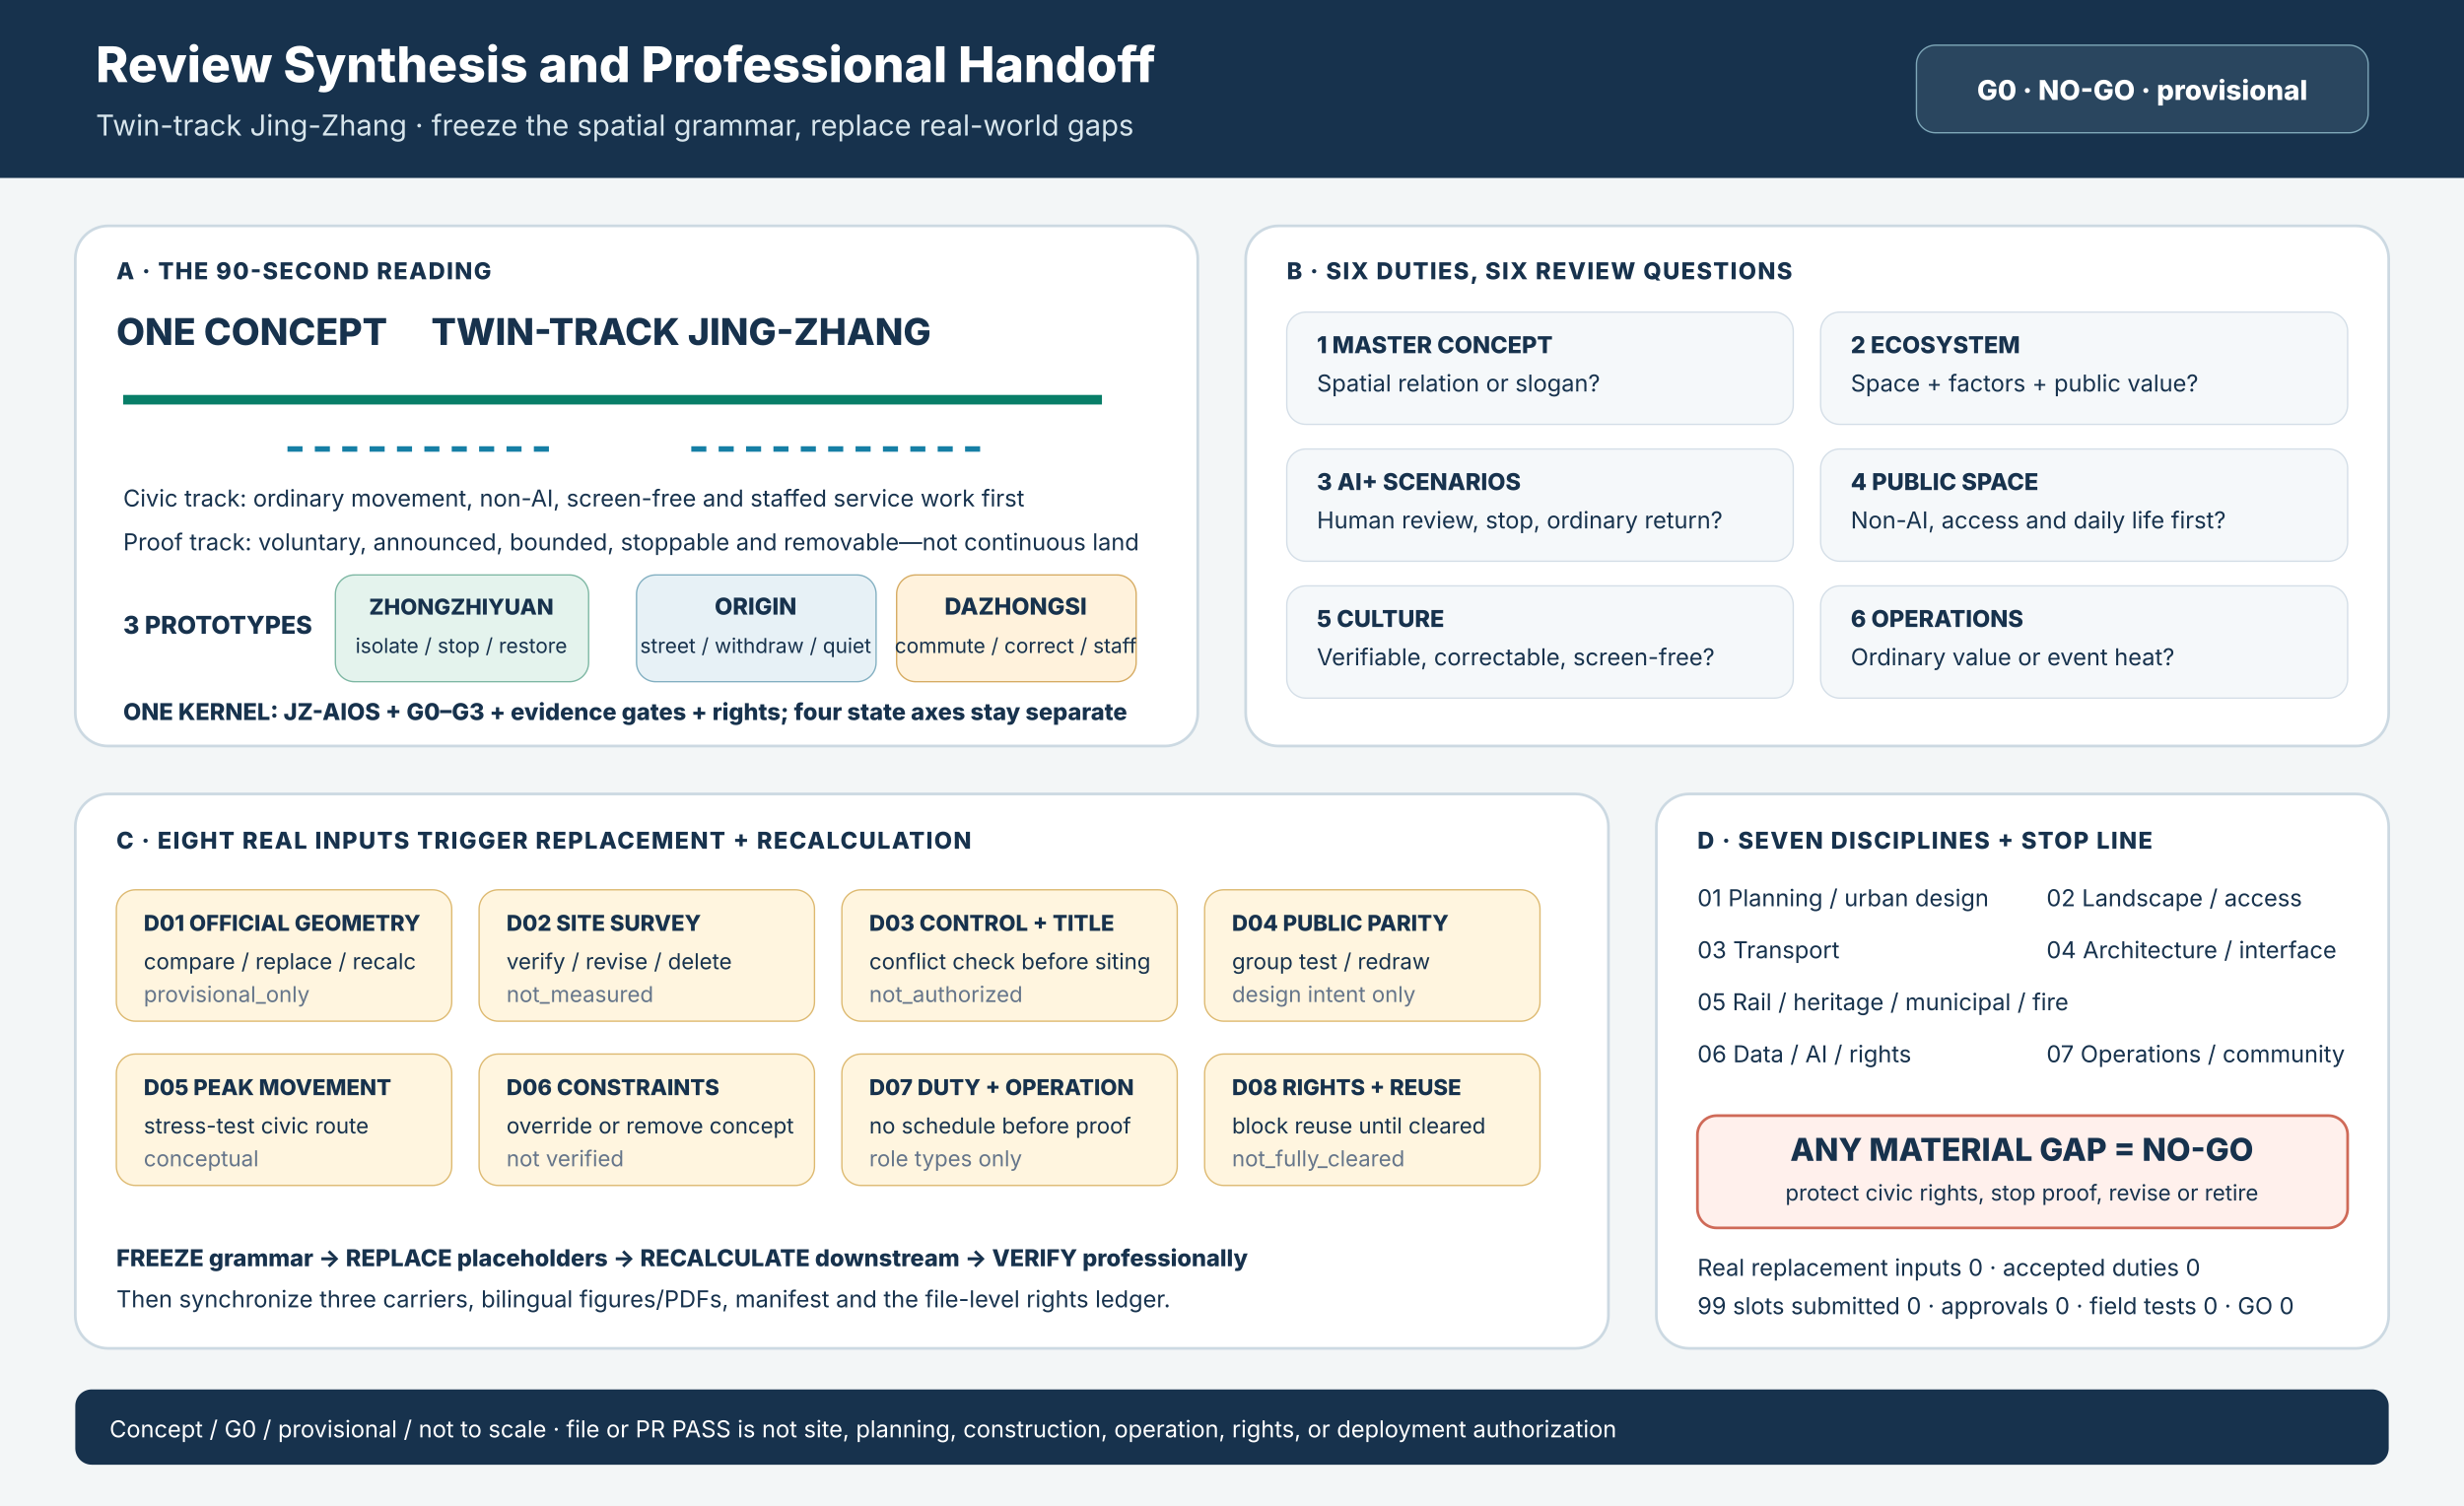
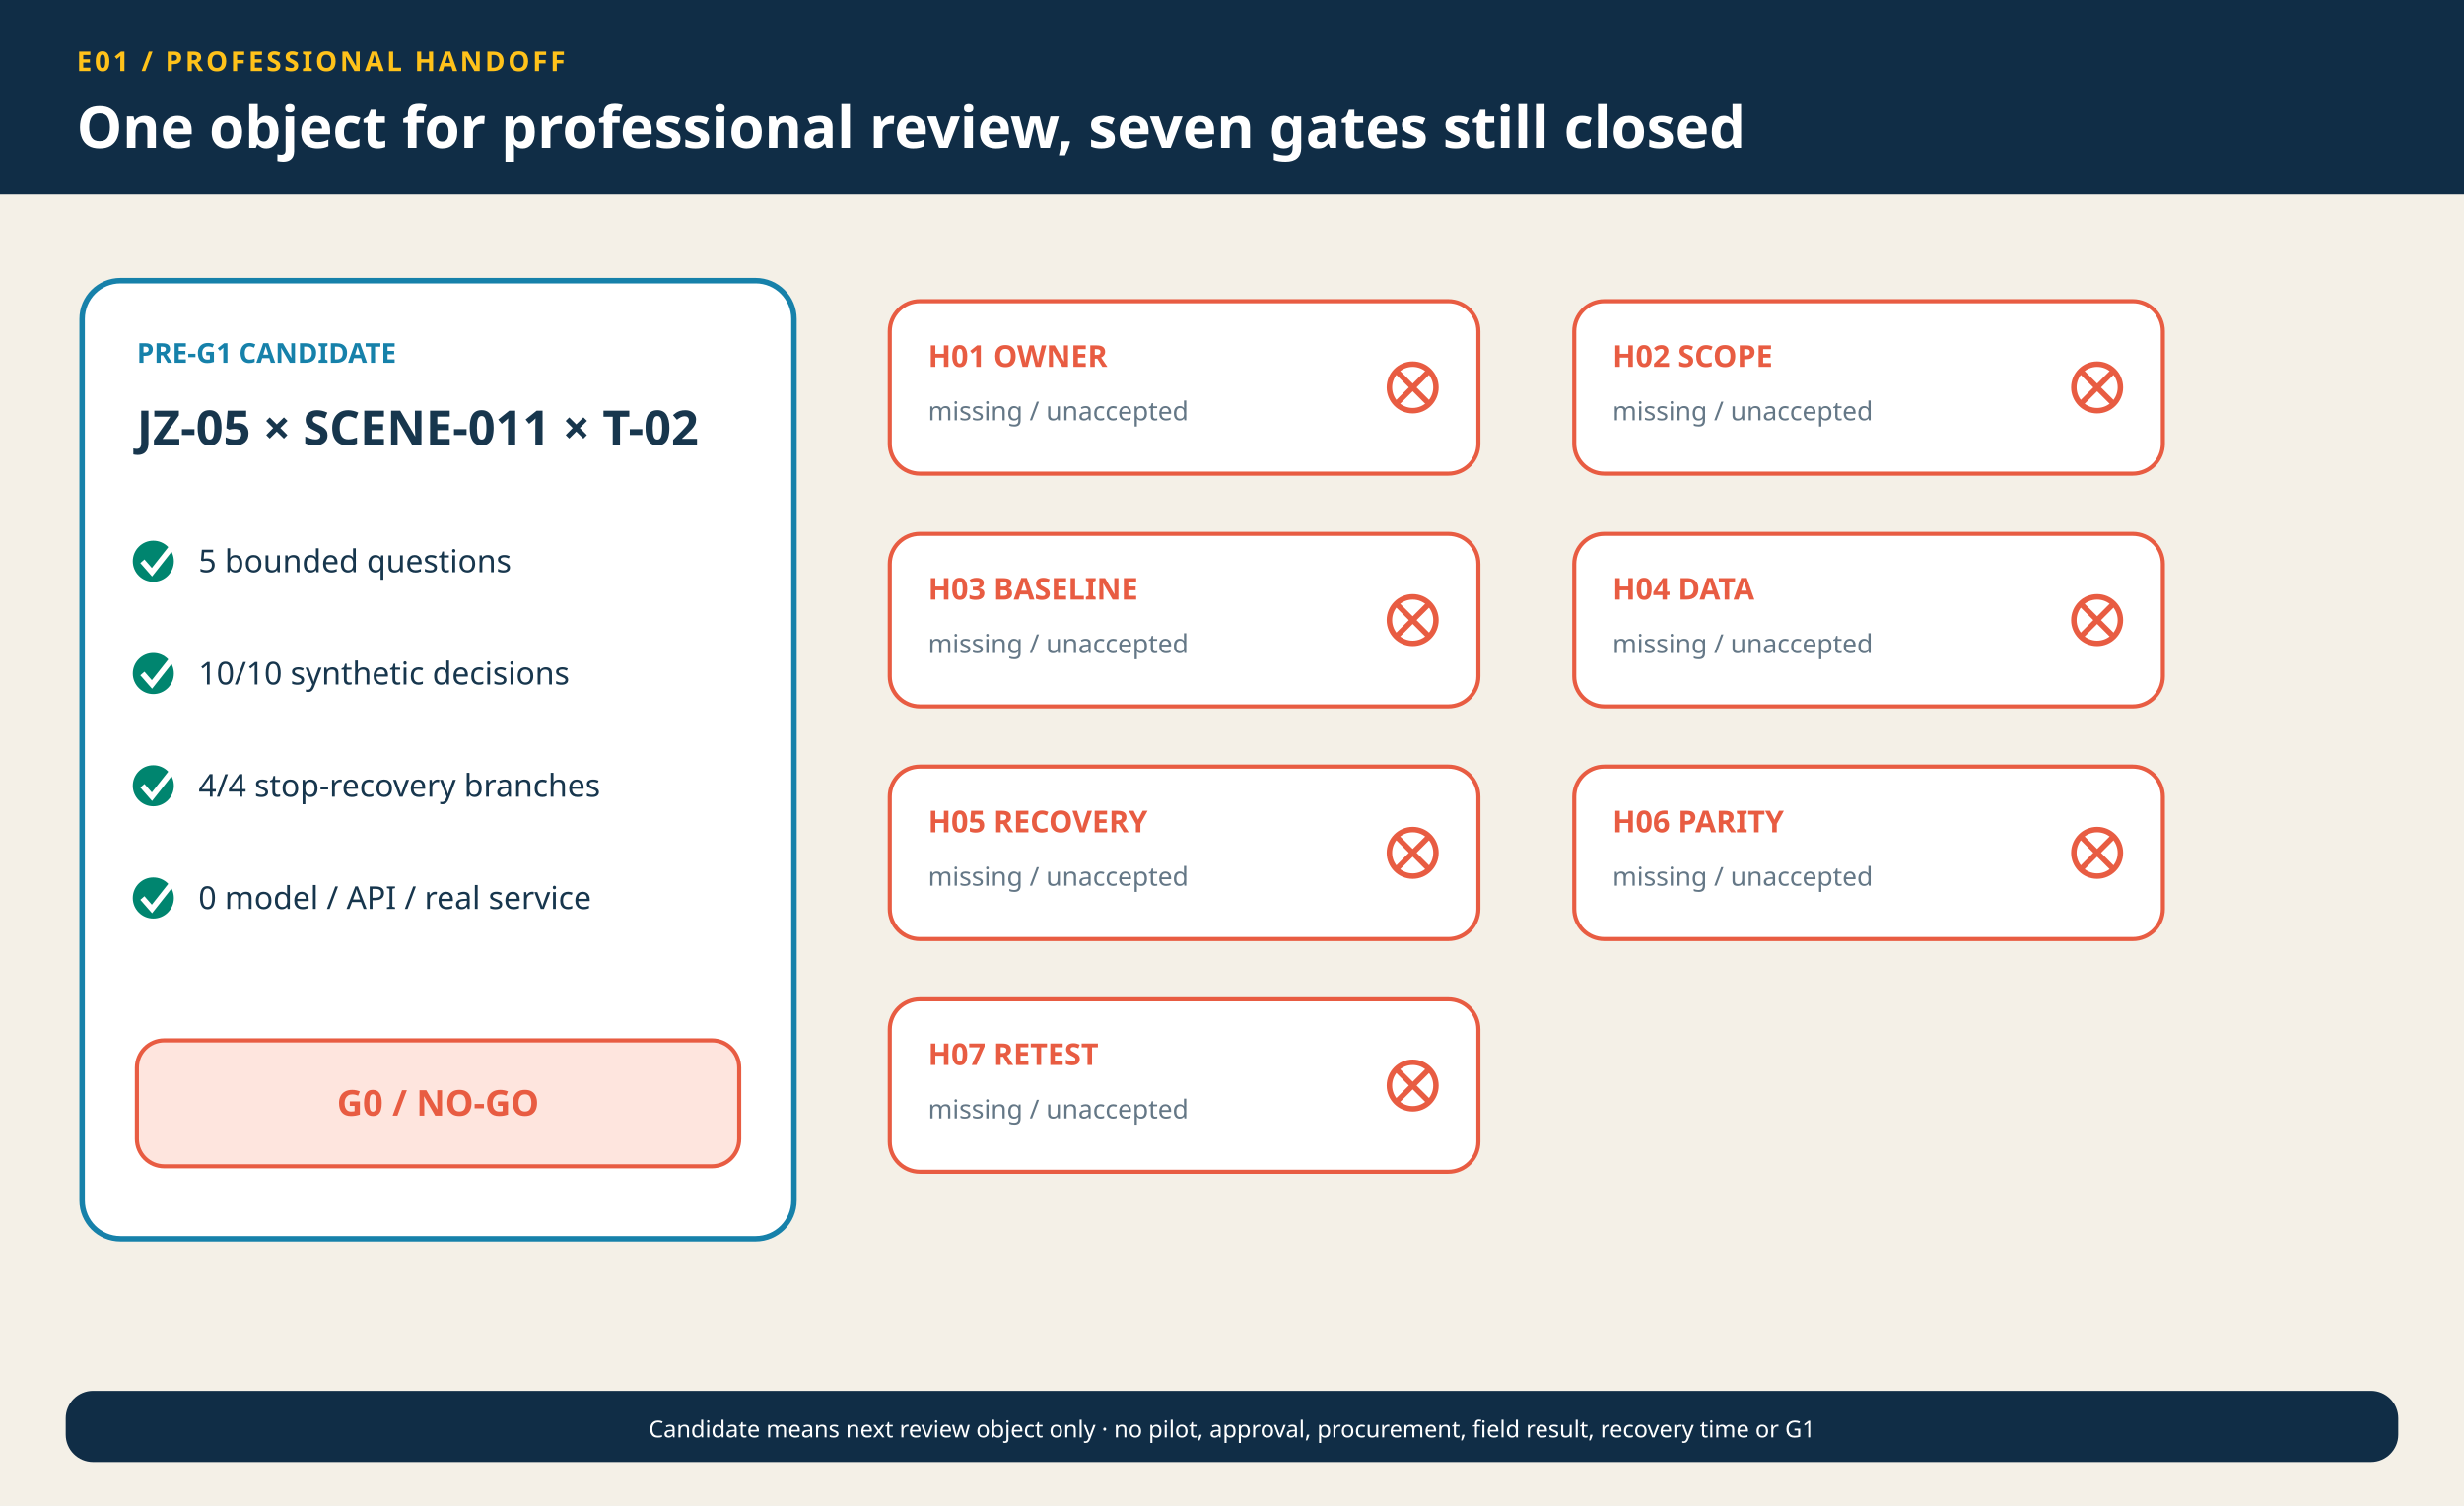
- <svg xmlns="http://www.w3.org/2000/svg" width="1800" height="1100" viewBox="0 0 1800 1100" role="img" aria-labelledby="title desc">
-   <defs>
-     <style>
-       .t{font-family:Inter,"Segoe UI",Arial,sans-serif;fill:#17324d}.h{font-weight:800}.m{fill:#65758a}.w{fill:#fff}.xs{font-size:17px}.label{font-size:17px;font-weight:800;letter-spacing:1px}.dash{stroke:#167fa5;stroke-width:4;stroke-dasharray:11 9;fill:none}.civic{stroke:#087e68;stroke-width:7;fill:none}
-     </style>
-   </defs>
-   <rect width="1800" height="1100" fill="#f3f6f7" />
-   <rect width="1800" height="130" fill="#17324d" />
-   <text class="t w h" x="70" y="60" font-size="36">Review Synthesis and Professional Handoff</text>
-   <text x="70" y="99" font-family="Inter,Segoe UI,Arial" font-size="21" fill="#d7e5ec">Twin-track Jing-Zhang · freeze the spatial grammar, replace real-world gaps</text>
-   <rect x="1400" y="33" width="330" height="64" rx="14" fill="#2a465f" stroke="#7ea7b8" />
-   <text class="t w h" x="1565" y="73" text-anchor="middle" font-size="20">G0 · NO-GO · provisional</text>
-   <rect x="55" y="165" width="820" height="380" rx="24" fill="#fff" stroke="#ccd9e2" stroke-width="2" />
-   <text class="t label" x="85" y="204" fill="#087e68">A · THE 90-SECOND READING</text>
-   <text class="t h" x="85" y="252" font-size="27">ONE CONCEPT</text>
-   <text class="t h" x="315" y="252" font-size="27" fill="#087e68">TWIN-TRACK JING-ZHANG</text>
-   <path class="civic" d="M90 292 H805" />
-   <path class="dash" d="M210 328 H405 M505 328 H720" />
-   <text class="t xs" x="90" y="370">Civic track: ordinary movement, non-AI, screen-free and staffed service work first</text>
-   <text class="t xs" x="90" y="402">Proof track: voluntary, announced, bounded, stoppable and removable—not continuous land</text>
-   <text class="t h" x="90" y="463" font-size="18">3 PROTOTYPES</text>
-   <rect x="245" y="420" width="185" height="78" rx="14" fill="#e4f3ed" stroke="#7db7a3" />
-   <rect x="465" y="420" width="175" height="78" rx="14" fill="#e7f1f6" stroke="#82afc1" />
-   <rect x="655" y="420" width="175" height="78" rx="14" fill="#fff2dc" stroke="#d6ab62" />
-   <text class="t h" x="337" y="449" text-anchor="middle" font-size="16">ZHONGZHIYUAN</text>
-   <text class="t" x="337" y="477" text-anchor="middle" font-size="15">isolate / stop / restore</text>
-   <text class="t h" x="552" y="449" text-anchor="middle" font-size="17">ORIGIN</text>
-   <text class="t" x="552" y="477" text-anchor="middle" font-size="15">street / withdraw / quiet</text>
-   <text class="t h" x="742" y="449" text-anchor="middle" font-size="17">DAZHONGSI</text>
-   <text class="t" x="742" y="477" text-anchor="middle" font-size="15">commute / correct / staff</text>
-   <text class="t xs h" x="90" y="526">ONE KERNEL: JZ-AIOS + G0–G3 + evidence gates + rights; four state axes stay separate</text>
-   <rect x="910" y="165" width="835" height="380" rx="24" fill="#fff" stroke="#ccd9e2" stroke-width="2" />
-   <text class="t label" x="940" y="204" fill="#167fa5">B · SIX DUTIES, SIX REVIEW QUESTIONS</text>
-   <g font-size="17">
-     <rect x="940" y="228" width="370" height="82" rx="14" fill="#f5f8fa" stroke="#d4dee7" />
-     <text class="t h" x="962" y="258">1 MASTER CONCEPT</text>
-     <text class="t" x="962" y="286">Spatial relation or slogan?</text>
-     <rect x="1330" y="228" width="385" height="82" rx="14" fill="#f5f8fa" stroke="#d4dee7" />
-     <text class="t h" x="1352" y="258">2 ECOSYSTEM</text>
-     <text class="t" x="1352" y="286">Space + factors + public value?</text>
-     <rect x="940" y="328" width="370" height="82" rx="14" fill="#f5f8fa" stroke="#d4dee7" />
-     <text class="t h" x="962" y="358">3 AI+ SCENARIOS</text>
-     <text class="t" x="962" y="386">Human review, stop, ordinary return?</text>
-     <rect x="1330" y="328" width="385" height="82" rx="14" fill="#f5f8fa" stroke="#d4dee7" />
-     <text class="t h" x="1352" y="358">4 PUBLIC SPACE</text>
-     <text class="t" x="1352" y="386">Non-AI, access and daily life first?</text>
-     <rect x="940" y="428" width="370" height="82" rx="14" fill="#f5f8fa" stroke="#d4dee7" />
-     <text class="t h" x="962" y="458">5 CULTURE</text>
-     <text class="t" x="962" y="486">Verifiable, correctable, screen-free?</text>
-     <rect x="1330" y="428" width="385" height="82" rx="14" fill="#f5f8fa" stroke="#d4dee7" />
-     <text class="t h" x="1352" y="458">6 OPERATIONS</text>
-     <text class="t" x="1352" y="486">Ordinary value or event heat?</text>
-   </g>
-   <rect x="55" y="580" width="1120" height="405" rx="24" fill="#fff" stroke="#ccd9e2" stroke-width="2" />
-   <text class="t label" x="85" y="620" fill="#b67610">C · EIGHT REAL INPUTS TRIGGER REPLACEMENT + RECALCULATION</text>
-   <g font-size="16">
-     <rect x="85" y="650" width="245" height="96" rx="14" fill="#fff5df" stroke="#ddb970" />
-     <text class="t h" x="105" y="680">D01 OFFICIAL GEOMETRY</text>
-     <text class="t" x="105" y="708">compare / replace / recalc</text>
-     <text class="t m" x="105" y="732">provisional_only</text>
-     <rect x="350" y="650" width="245" height="96" rx="14" fill="#fff5df" stroke="#ddb970" />
-     <text class="t h" x="370" y="680">D02 SITE SURVEY</text>
-     <text class="t" x="370" y="708">verify / revise / delete</text>
-     <text class="t m" x="370" y="732">not_measured</text>
-     <rect x="615" y="650" width="245" height="96" rx="14" fill="#fff5df" stroke="#ddb970" />
-     <text class="t h" x="635" y="680">D03 CONTROL + TITLE</text>
-     <text class="t" x="635" y="708">conflict check before siting</text>
-     <text class="t m" x="635" y="732">not_authorized</text>
-     <rect x="880" y="650" width="245" height="96" rx="14" fill="#fff5df" stroke="#ddb970" />
-     <text class="t h" x="900" y="680">D04 PUBLIC PARITY</text>
-     <text class="t" x="900" y="708">group test / redraw</text>
-     <text class="t m" x="900" y="732">design intent only</text>
-     <rect x="85" y="770" width="245" height="96" rx="14" fill="#fff5df" stroke="#ddb970" />
-     <text class="t h" x="105" y="800">D05 PEAK MOVEMENT</text>
-     <text class="t" x="105" y="828">stress-test civic route</text>
-     <text class="t m" x="105" y="852">conceptual</text>
-     <rect x="350" y="770" width="245" height="96" rx="14" fill="#fff5df" stroke="#ddb970" />
-     <text class="t h" x="370" y="800">D06 CONSTRAINTS</text>
-     <text class="t" x="370" y="828">override or remove concept</text>
-     <text class="t m" x="370" y="852">not verified</text>
-     <rect x="615" y="770" width="245" height="96" rx="14" fill="#fff5df" stroke="#ddb970" />
-     <text class="t h" x="635" y="800">D07 DUTY + OPERATION</text>
-     <text class="t" x="635" y="828">no schedule before proof</text>
-     <text class="t m" x="635" y="852">role types only</text>
-     <rect x="880" y="770" width="245" height="96" rx="14" fill="#fff5df" stroke="#ddb970" />
-     <text class="t h" x="900" y="800">D08 RIGHTS + REUSE</text>
-     <text class="t" x="900" y="828">block reuse until cleared</text>
-     <text class="t m" x="900" y="852">not_fully_cleared</text>
-   </g>
-   <text class="t xs h" x="85" y="925">FREEZE grammar → REPLACE placeholders → RECALCULATE downstream → VERIFY professionally</text>
-   <text class="t xs" x="85" y="955">Then synchronize three carriers, bilingual figures/PDFs, manifest and the file-level rights ledger.</text>
-   <rect x="1210" y="580" width="535" height="405" rx="24" fill="#fff" stroke="#ccd9e2" stroke-width="2" />
-   <text class="t label" x="1240" y="620" fill="#c74f3c">D · SEVEN DISCIPLINES + STOP LINE</text>
-   <g font-size="17">
-     <text class="t" x="1240" y="662">01 Planning / urban design</text>
-     <text class="t" x="1495" y="662">02 Landscape / access</text>
-     <text class="t" x="1240" y="700">03 Transport</text>
-     <text class="t" x="1495" y="700">04 Architecture / interface</text>
-     <text class="t" x="1240" y="738">05 Rail / heritage / municipal / fire</text>
-     <text class="t" x="1240" y="776">06 Data / AI / rights</text>
-     <text class="t" x="1495" y="776">07 Operations / community</text>
-   </g>
-   <rect x="1240" y="815" width="475" height="82" rx="14" fill="#fff0ec" stroke="#cf6a58" stroke-width="2" />
-   <text class="t h" x="1477" y="848" text-anchor="middle" font-size="23" fill="#b53e2f">ANY MATERIAL GAP = NO-GO</text>
-   <text class="t" x="1477" y="877" text-anchor="middle" font-size="16">protect civic rights, stop proof, revise or retire</text>
-   <text class="t xs" x="1240" y="932">Real replacement inputs 0 · accepted duties 0</text>
-   <text class="t xs" x="1240" y="960">99 slots submitted 0 · approvals 0 · field tests 0 · GO 0</text>
-   <rect x="55" y="1015" width="1690" height="55" rx="12" fill="#17324d" />
-   <text x="80" y="1050" font-family="Inter,Segoe UI,Arial" font-size="17" fill="#fff">Concept / G0 / provisional / not to scale · file or PR PASS is not site, planning, construction, operation, rights, or deployment authorization</text>
+ <svg xmlns="http://www.w3.org/2000/svg" width="1800" height="1100" viewBox="0 0 1800 1100">
+   <rect width="1800" height="1100" fill="#f4f0e7" />
+   <rect width="1800" height="142" fill="#102d46" />
+   <text x="56" y="52" fill="#ffc21a" font-family="Noto Sans SC, sans-serif" font-size="20" font-weight="700" letter-spacing="2">E01 / PROFESSIONAL HANDOFF</text>
+   <text x="56" y="108" fill="#ffffff" font-family="Noto Sans SC, sans-serif" font-size="42" font-weight="700">One object for professional review, seven gates still closed</text>
+   <rect x="60" y="205" width="520" height="700" rx="28" fill="#ffffff" stroke="#1681aa" stroke-width="4" />
+   <text x="100" y="265" fill="#1681aa" font-family="Noto Sans SC, sans-serif" font-size="20" font-weight="700">PRE-G1 CANDIDATE</text>
+   <text x="100" y="325" fill="#17364d" font-family="Noto Sans SC, sans-serif" font-size="35" font-weight="700">JZ-05 × SCENE-011 × T-02</text>
+   <circle cx="112" cy="410" r="15" fill="#00856f" />
+   <path d="M104 410 l7 8 l15 -19" fill="none" stroke="#fff" stroke-width="4" />
+   <text x="145" y="418" fill="#17364d" font-family="Noto Sans SC, sans-serif" font-size="23">5 bounded questions</text>
+   <circle cx="112" cy="492" r="15" fill="#00856f" />
+   <path d="M104 492 l7 8 l15 -19" fill="none" stroke="#fff" stroke-width="4" />
+   <text x="145" y="500" fill="#17364d" font-family="Noto Sans SC, sans-serif" font-size="23">10/10 synthetic decisions</text>
+   <circle cx="112" cy="574" r="15" fill="#00856f" />
+   <path d="M104 574 l7 8 l15 -19" fill="none" stroke="#fff" stroke-width="4" />
+   <text x="145" y="582" fill="#17364d" font-family="Noto Sans SC, sans-serif" font-size="23">4/4 stop-recovery branches</text>
+   <circle cx="112" cy="656" r="15" fill="#00856f" />
+   <path d="M104 656 l7 8 l15 -19" fill="none" stroke="#fff" stroke-width="4" />
+   <text x="145" y="664" fill="#17364d" font-family="Noto Sans SC, sans-serif" font-size="23">0 model / API / real service</text>
+   <rect x="100" y="760" width="440" height="92" rx="20" fill="#fee5de" stroke="#e85c42" stroke-width="3" />
+   <text x="320" y="815" text-anchor="middle" fill="#e85c42" font-family="Noto Sans SC, sans-serif" font-size="26" font-weight="700">G0 / NO-GO</text>
+   <rect x="650" y="220" width="430" height="126" rx="22" fill="#ffffff" stroke="#e85c42" stroke-width="3" />
+   <text x="678" y="268" fill="#e85c42" font-family="Noto Sans SC, sans-serif" font-size="22" font-weight="700">H01 OWNER</text>
+   <text x="678" y="307" fill="#647786" font-family="Noto Sans SC, sans-serif" font-size="19">missing / unaccepted</text>
+   <circle cx="1032" cy="283" r="17" fill="none" stroke="#e85c42" stroke-width="4" />
+   <path d="M1021 272 l22 22 M1043 272 l-22 22" stroke="#e85c42" stroke-width="4" />
+   <rect x="1150" y="220" width="430" height="126" rx="22" fill="#ffffff" stroke="#e85c42" stroke-width="3" />
+   <text x="1178" y="268" fill="#e85c42" font-family="Noto Sans SC, sans-serif" font-size="22" font-weight="700">H02 SCOPE</text>
+   <text x="1178" y="307" fill="#647786" font-family="Noto Sans SC, sans-serif" font-size="19">missing / unaccepted</text>
+   <circle cx="1532" cy="283" r="17" fill="none" stroke="#e85c42" stroke-width="4" />
+   <path d="M1521 272 l22 22 M1543 272 l-22 22" stroke="#e85c42" stroke-width="4" />
+   <rect x="650" y="390" width="430" height="126" rx="22" fill="#ffffff" stroke="#e85c42" stroke-width="3" />
+   <text x="678" y="438" fill="#e85c42" font-family="Noto Sans SC, sans-serif" font-size="22" font-weight="700">H03 BASELINE</text>
+   <text x="678" y="477" fill="#647786" font-family="Noto Sans SC, sans-serif" font-size="19">missing / unaccepted</text>
+   <circle cx="1032" cy="453" r="17" fill="none" stroke="#e85c42" stroke-width="4" />
+   <path d="M1021 442 l22 22 M1043 442 l-22 22" stroke="#e85c42" stroke-width="4" />
+   <rect x="1150" y="390" width="430" height="126" rx="22" fill="#ffffff" stroke="#e85c42" stroke-width="3" />
+   <text x="1178" y="438" fill="#e85c42" font-family="Noto Sans SC, sans-serif" font-size="22" font-weight="700">H04 DATA</text>
+   <text x="1178" y="477" fill="#647786" font-family="Noto Sans SC, sans-serif" font-size="19">missing / unaccepted</text>
+   <circle cx="1532" cy="453" r="17" fill="none" stroke="#e85c42" stroke-width="4" />
+   <path d="M1521 442 l22 22 M1543 442 l-22 22" stroke="#e85c42" stroke-width="4" />
+   <rect x="650" y="560" width="430" height="126" rx="22" fill="#ffffff" stroke="#e85c42" stroke-width="3" />
+   <text x="678" y="608" fill="#e85c42" font-family="Noto Sans SC, sans-serif" font-size="22" font-weight="700">H05 RECOVERY</text>
+   <text x="678" y="647" fill="#647786" font-family="Noto Sans SC, sans-serif" font-size="19">missing / unaccepted</text>
+   <circle cx="1032" cy="623" r="17" fill="none" stroke="#e85c42" stroke-width="4" />
+   <path d="M1021 612 l22 22 M1043 612 l-22 22" stroke="#e85c42" stroke-width="4" />
+   <rect x="1150" y="560" width="430" height="126" rx="22" fill="#ffffff" stroke="#e85c42" stroke-width="3" />
+   <text x="1178" y="608" fill="#e85c42" font-family="Noto Sans SC, sans-serif" font-size="22" font-weight="700">H06 PARITY</text>
+   <text x="1178" y="647" fill="#647786" font-family="Noto Sans SC, sans-serif" font-size="19">missing / unaccepted</text>
+   <circle cx="1532" cy="623" r="17" fill="none" stroke="#e85c42" stroke-width="4" />
+   <path d="M1521 612 l22 22 M1543 612 l-22 22" stroke="#e85c42" stroke-width="4" />
+   <rect x="650" y="730" width="430" height="126" rx="22" fill="#ffffff" stroke="#e85c42" stroke-width="3" />
+   <text x="678" y="778" fill="#e85c42" font-family="Noto Sans SC, sans-serif" font-size="22" font-weight="700">H07 RETEST</text>
+   <text x="678" y="817" fill="#647786" font-family="Noto Sans SC, sans-serif" font-size="19">missing / unaccepted</text>
+   <circle cx="1032" cy="793" r="17" fill="none" stroke="#e85c42" stroke-width="4" />
+   <path d="M1021 782 l22 22 M1043 782 l-22 22" stroke="#e85c42" stroke-width="4" />
+   <rect x="48" y="1016" width="1704" height="52" rx="20" fill="#102d46" />
+   <text x="900" y="1050" text-anchor="middle" fill="#ffffff" font-family="Noto Sans SC, sans-serif" font-size="17">Candidate means next review object only · no pilot, approval, procurement, field result, recovery time or G1</text>
</svg>
